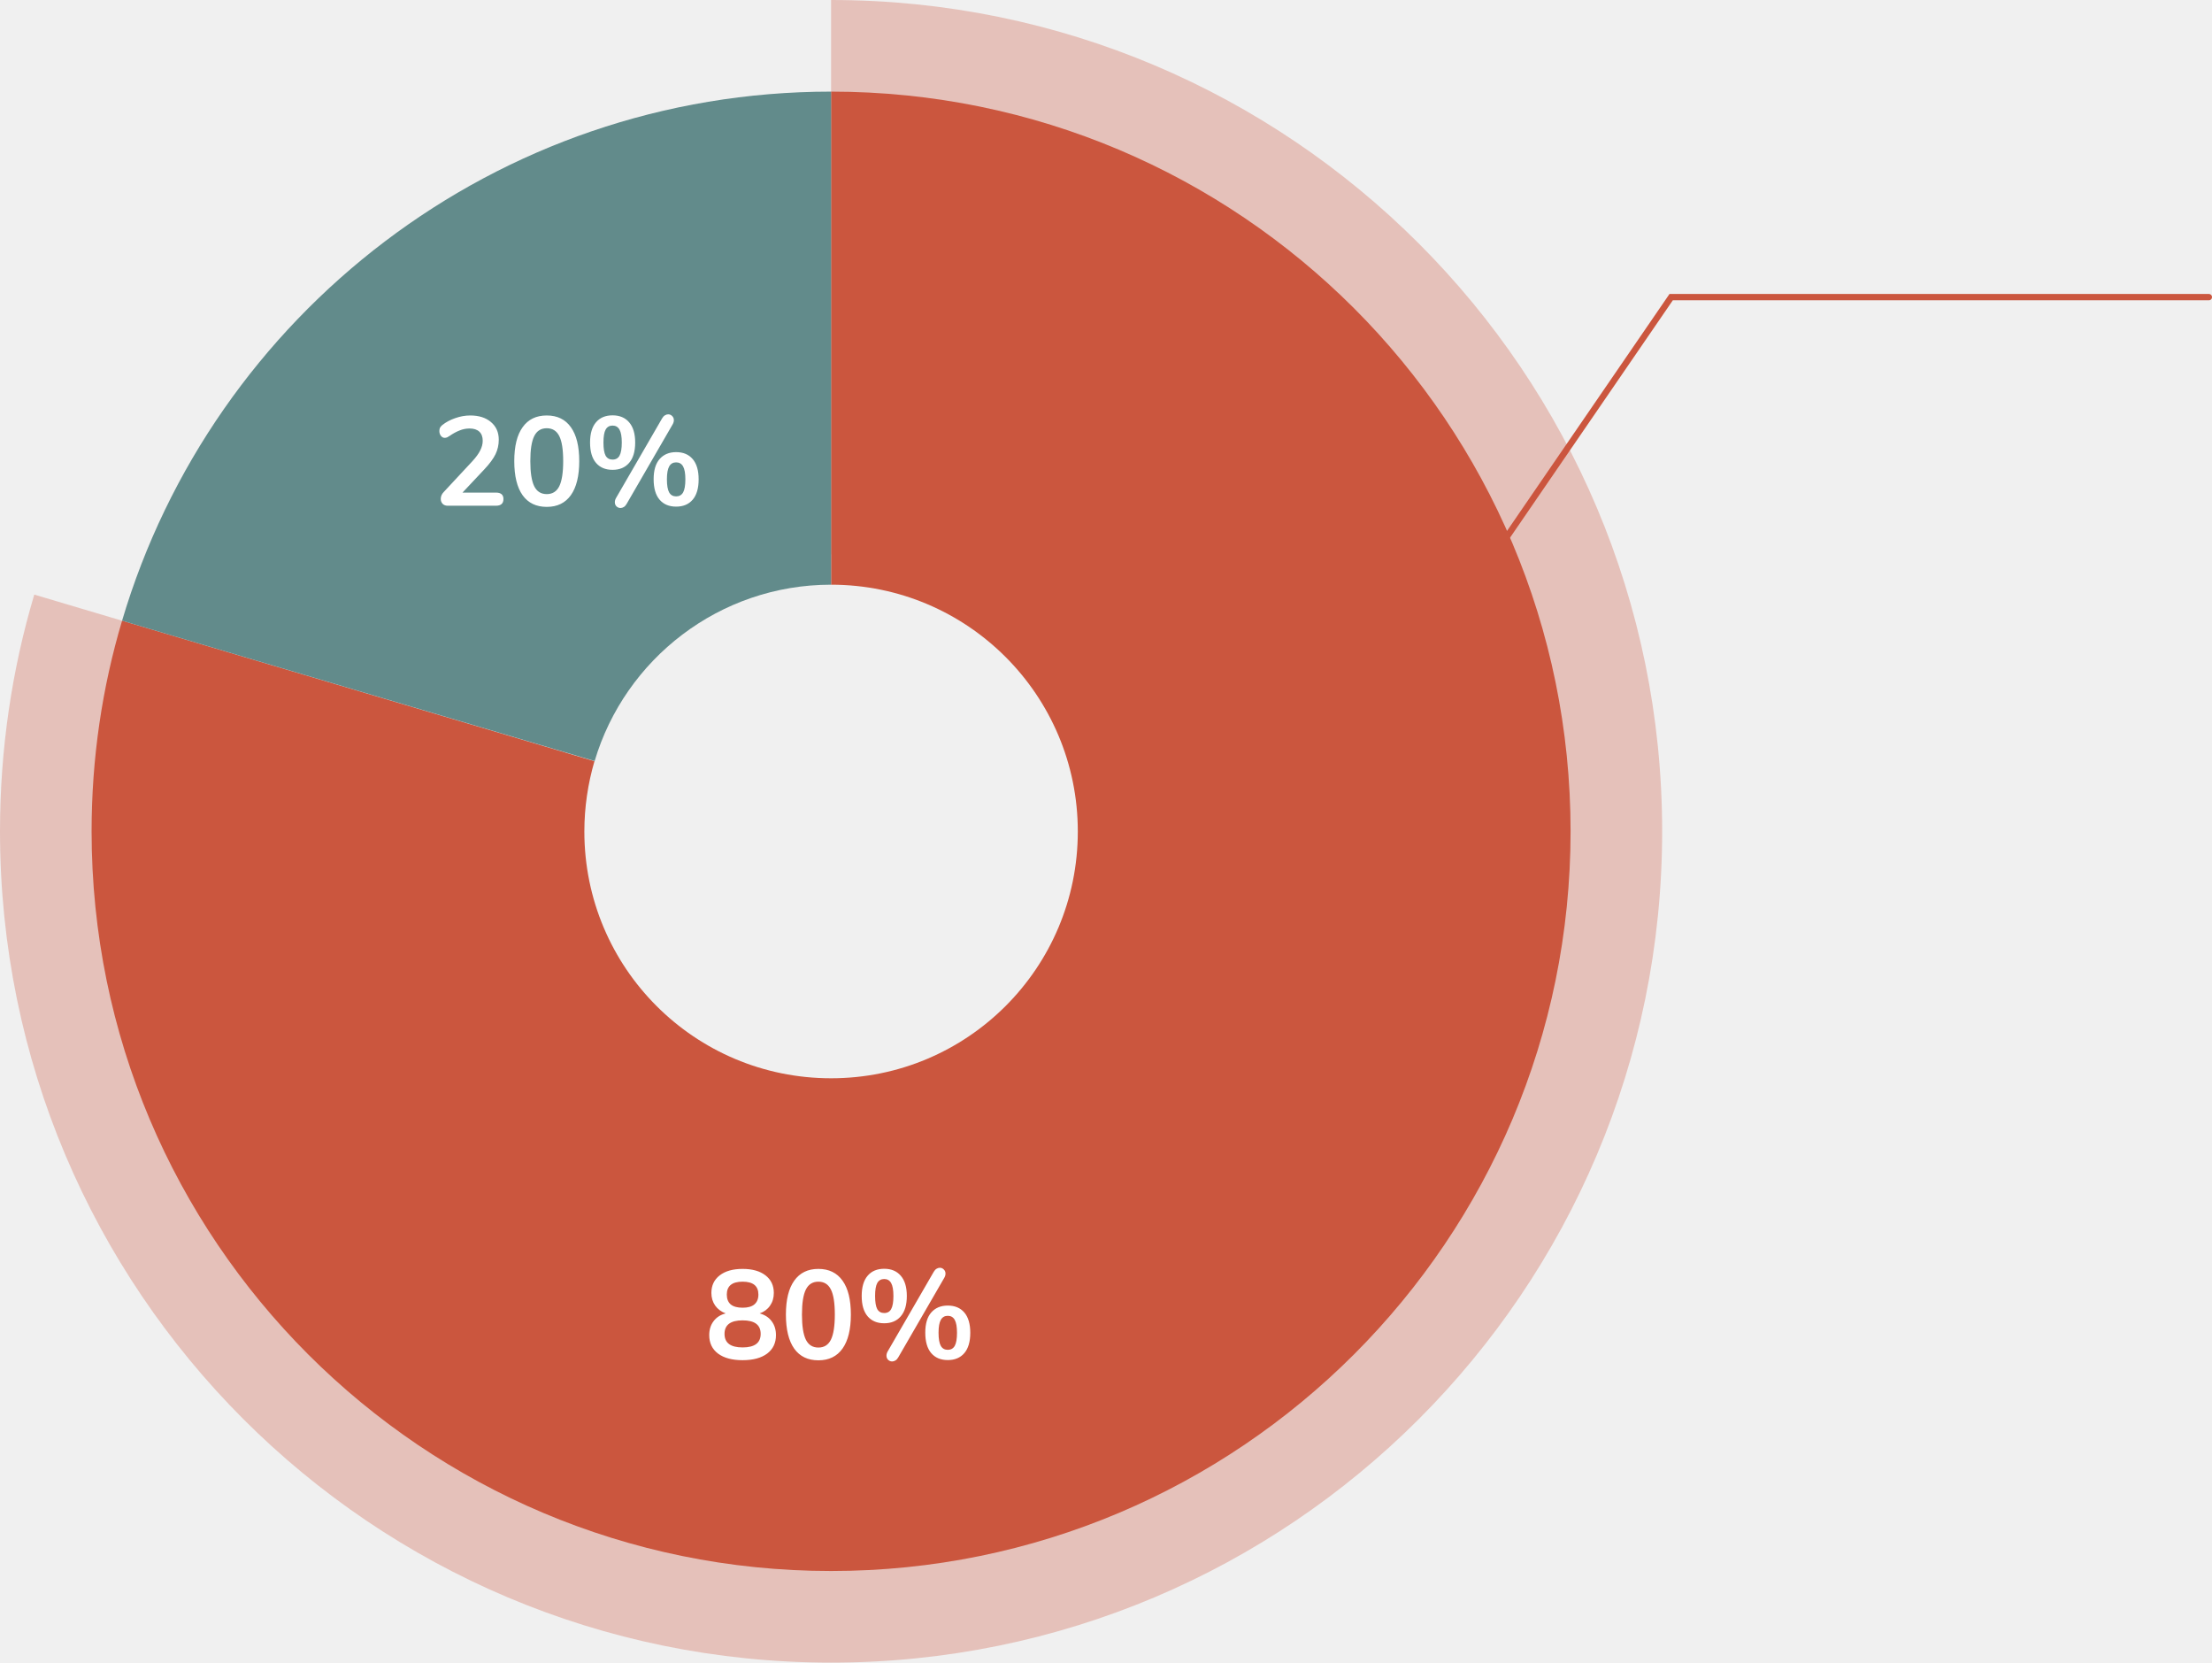
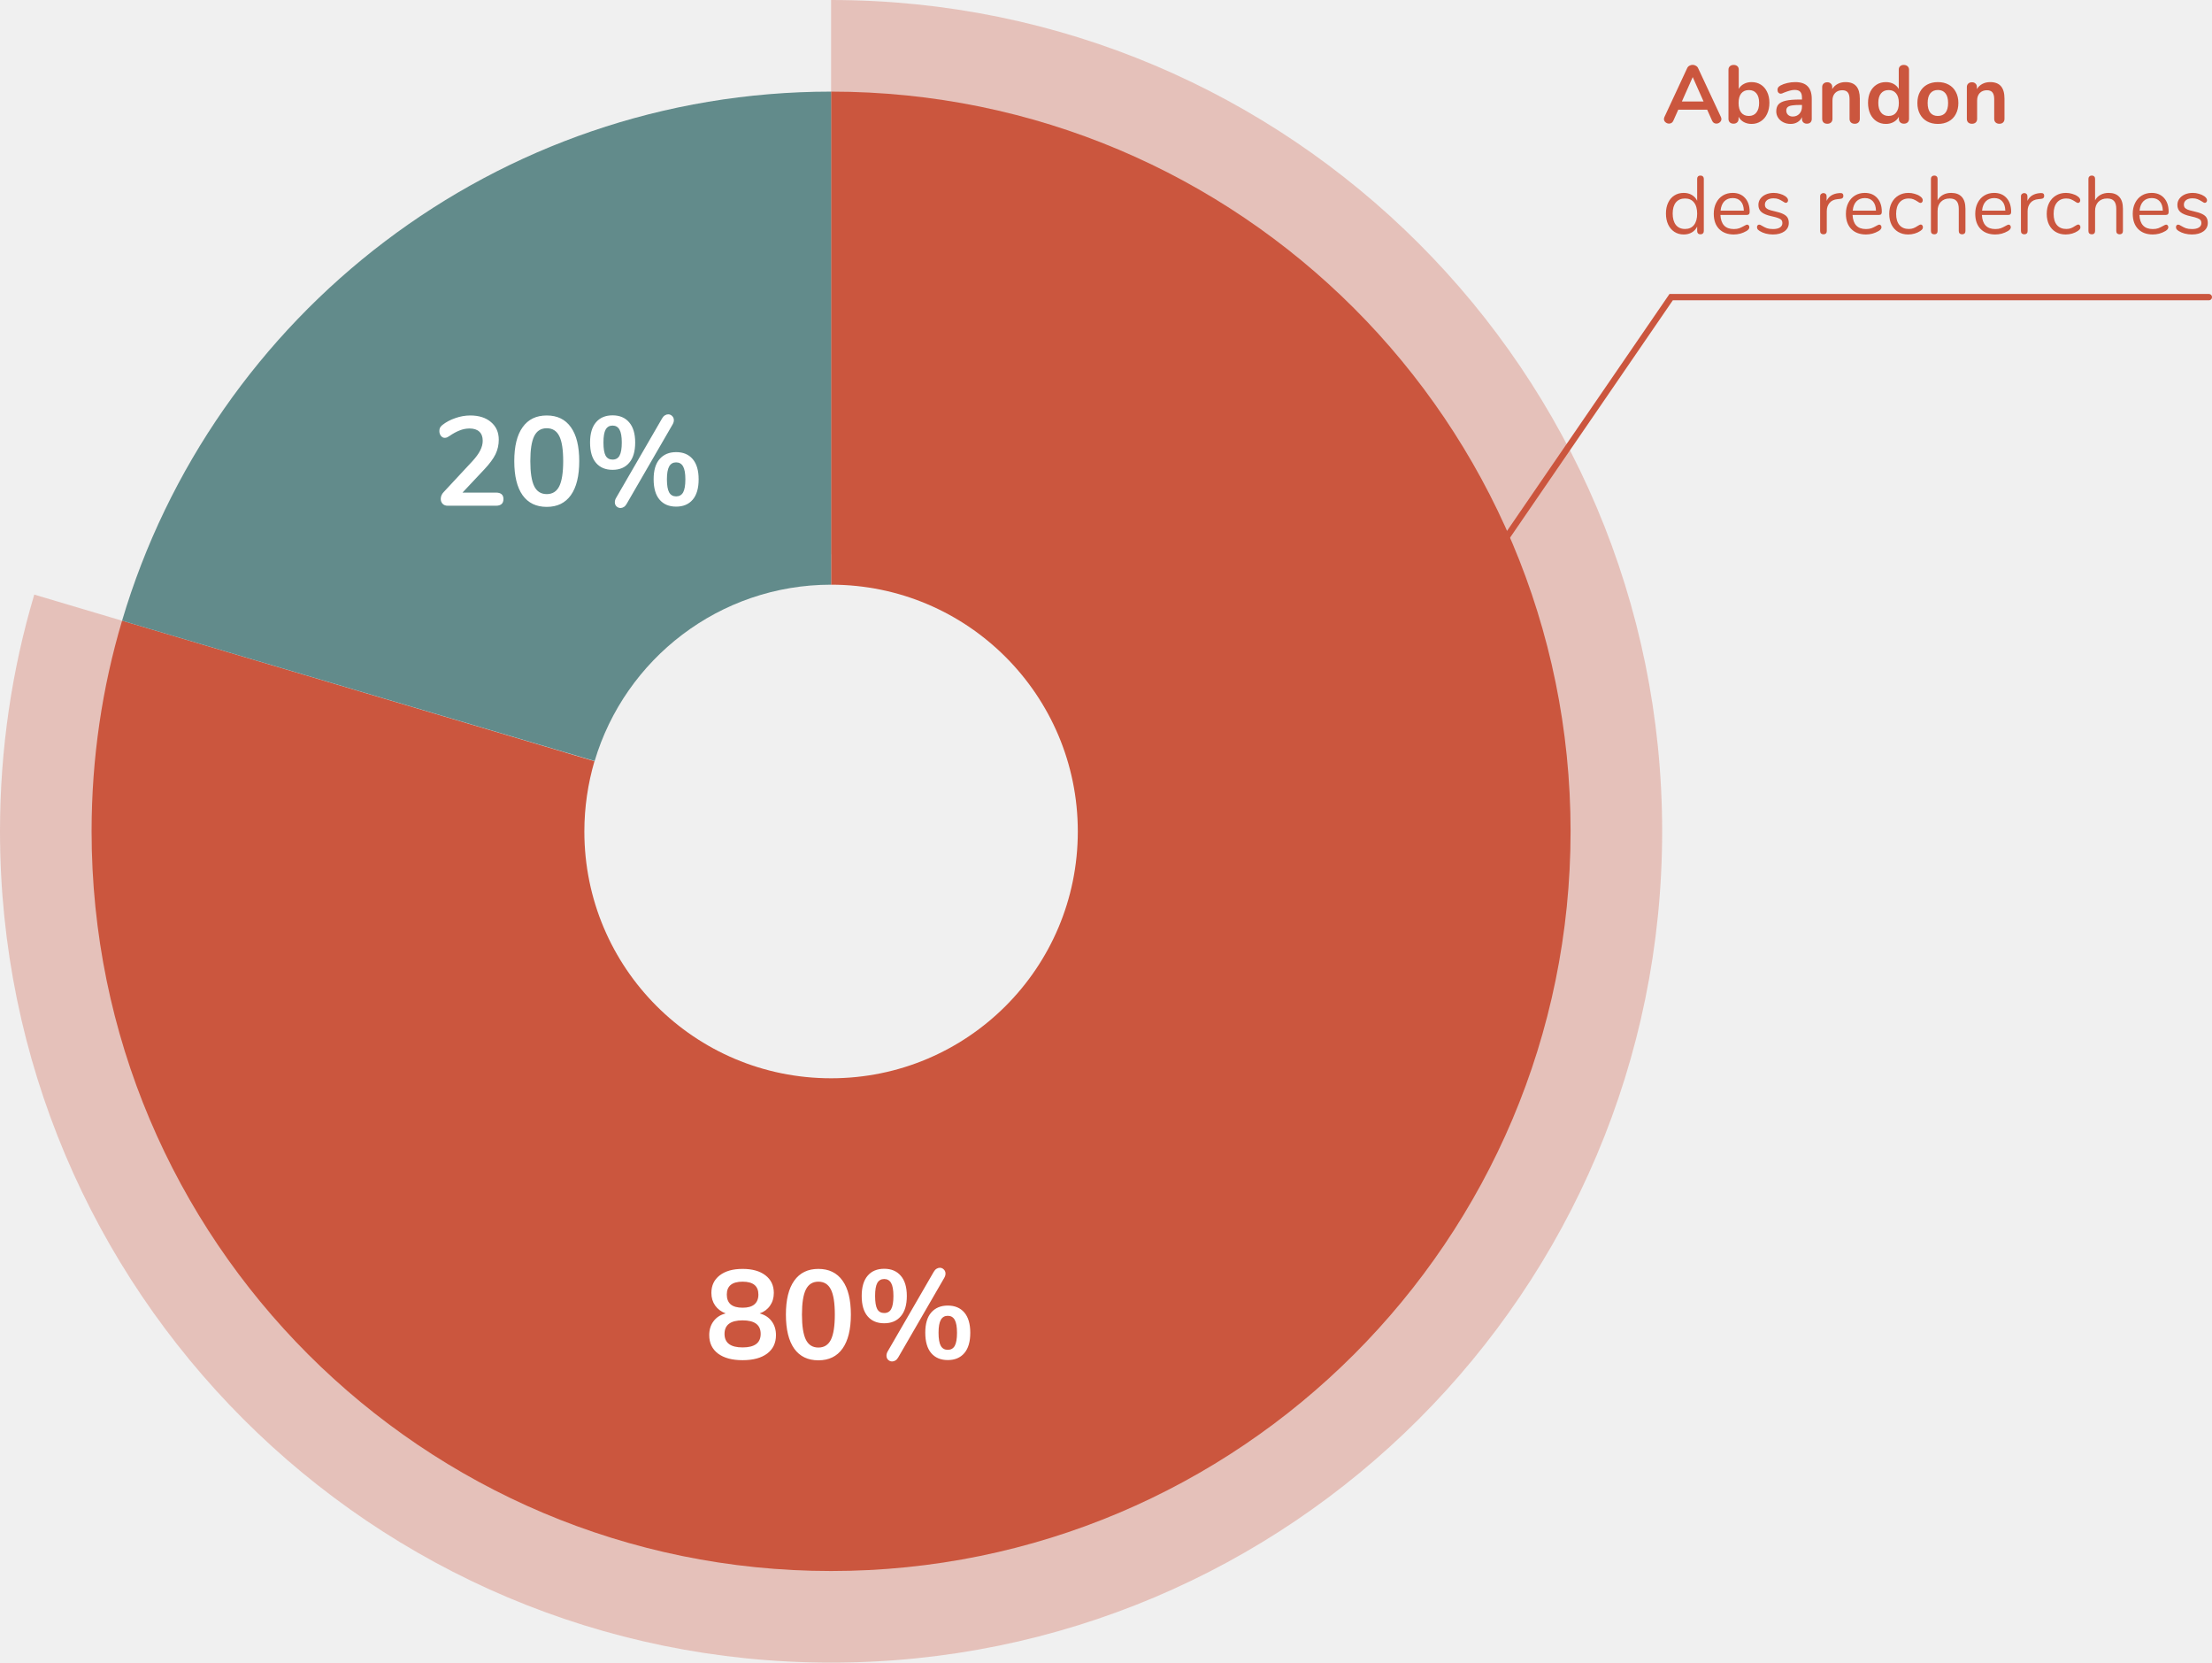
<svg xmlns="http://www.w3.org/2000/svg" width="700" height="526" viewBox="0 0 700 526" fill="none">
  <path d="M463 190L528.85 94H699" stroke="#CB563E" stroke-width="2" stroke-linecap="round" />
+   <path d="M544.59 36.998C544.694 37.223 544.746 37.449 544.746 37.674C544.746 38.073 544.581 38.411 544.252 38.688C543.94 38.965 543.576 39.104 543.16 39.104C542.883 39.104 542.623 39.035 542.38 38.896C542.137 38.74 541.947 38.506 541.808 38.194L540.248 34.71H531.096L529.536 38.194C529.397 38.506 529.207 38.74 528.964 38.896C528.721 39.035 528.453 39.104 528.158 39.104C527.759 39.104 527.395 38.965 527.066 38.688C526.737 38.411 526.572 38.073 526.572 37.674C526.572 37.449 526.624 37.223 526.728 36.998L533.904 21.58C534.06 21.233 534.294 20.973 534.606 20.8C534.935 20.609 535.282 20.514 535.646 20.514C536.01 20.514 536.348 20.609 536.66 20.8C536.989 20.973 537.232 21.233 537.388 21.58L544.59 36.998ZM532.24 32.11H539.104L535.672 24.388L532.24 32.11ZM554.293 25.974C555.402 25.974 556.382 26.243 557.231 26.78C558.08 27.317 558.739 28.08 559.207 29.068C559.692 30.056 559.935 31.209 559.935 32.526C559.935 33.843 559.692 35.013 559.207 36.036C558.739 37.041 558.072 37.821 557.205 38.376C556.356 38.931 555.385 39.208 554.293 39.208C553.374 39.208 552.551 39.009 551.823 38.61C551.112 38.211 550.566 37.657 550.185 36.946V37.596C550.185 38.064 550.038 38.437 549.743 38.714C549.448 38.991 549.058 39.13 548.573 39.13C548.088 39.13 547.698 38.991 547.403 38.714C547.126 38.437 546.987 38.064 546.987 37.596V22.048C546.987 21.597 547.134 21.233 547.429 20.956C547.741 20.679 548.14 20.54 548.625 20.54C549.11 20.54 549.5 20.67 549.795 20.93C550.09 21.19 550.237 21.545 550.237 21.996V28.132C550.618 27.439 551.164 26.91 551.875 26.546C552.586 26.165 553.392 25.974 554.293 25.974ZM553.435 36.686C554.458 36.686 555.255 36.322 555.827 35.594C556.399 34.866 556.685 33.843 556.685 32.526C556.685 31.226 556.399 30.229 555.827 29.536C555.272 28.843 554.475 28.496 553.435 28.496C552.395 28.496 551.589 28.851 551.017 29.562C550.462 30.255 550.185 31.261 550.185 32.578C550.185 33.895 550.462 34.909 551.017 35.62C551.589 36.331 552.395 36.686 553.435 36.686ZM568.114 25.974C569.882 25.974 571.191 26.416 572.04 27.3C572.907 28.167 573.34 29.493 573.34 31.278V37.622C573.34 38.09 573.201 38.463 572.924 38.74C572.647 39 572.265 39.13 571.78 39.13C571.329 39.13 570.957 38.991 570.662 38.714C570.385 38.437 570.246 38.073 570.246 37.622V37.05C569.951 37.726 569.483 38.255 568.842 38.636C568.218 39.017 567.49 39.208 566.658 39.208C565.809 39.208 565.037 39.035 564.344 38.688C563.651 38.341 563.105 37.865 562.706 37.258C562.307 36.651 562.108 35.975 562.108 35.23C562.108 34.294 562.342 33.557 562.81 33.02C563.295 32.483 564.075 32.093 565.15 31.85C566.225 31.607 567.707 31.486 569.596 31.486H570.246V30.888C570.246 30.039 570.064 29.423 569.7 29.042C569.336 28.643 568.747 28.444 567.932 28.444C567.429 28.444 566.918 28.522 566.398 28.678C565.878 28.817 565.263 29.025 564.552 29.302C564.101 29.527 563.772 29.64 563.564 29.64C563.252 29.64 562.992 29.527 562.784 29.302C562.593 29.077 562.498 28.782 562.498 28.418C562.498 28.123 562.567 27.872 562.706 27.664C562.862 27.439 563.113 27.231 563.46 27.04C564.067 26.711 564.786 26.451 565.618 26.26C566.467 26.069 567.299 25.974 568.114 25.974ZM567.308 36.868C568.175 36.868 568.877 36.582 569.414 36.01C569.969 35.421 570.246 34.667 570.246 33.748V33.202H569.778C568.617 33.202 567.715 33.254 567.074 33.358C566.433 33.462 565.973 33.644 565.696 33.904C565.419 34.164 565.28 34.519 565.28 34.97C565.28 35.525 565.471 35.984 565.852 36.348C566.251 36.695 566.736 36.868 567.308 36.868ZM584.027 25.974C585.552 25.974 586.688 26.407 587.433 27.274C588.178 28.141 588.551 29.449 588.551 31.2V37.596C588.551 38.081 588.404 38.463 588.109 38.74C587.832 39.017 587.442 39.156 586.939 39.156C586.436 39.156 586.038 39.017 585.743 38.74C585.448 38.463 585.301 38.081 585.301 37.596V31.382C585.301 30.394 585.11 29.675 584.729 29.224C584.365 28.773 583.784 28.548 582.987 28.548C582.051 28.548 581.297 28.843 580.725 29.432C580.17 30.021 579.893 30.81 579.893 31.798V37.596C579.893 38.081 579.746 38.463 579.451 38.74C579.156 39.017 578.758 39.156 578.255 39.156C577.752 39.156 577.354 39.017 577.059 38.74C576.782 38.463 576.643 38.081 576.643 37.596V27.534C576.643 27.083 576.79 26.719 577.085 26.442C577.38 26.165 577.778 26.026 578.281 26.026C578.732 26.026 579.096 26.165 579.373 26.442C579.668 26.702 579.815 27.049 579.815 27.482V28.184C580.248 27.473 580.829 26.927 581.557 26.546C582.285 26.165 583.108 25.974 584.027 25.974ZM602.46 20.54C602.945 20.54 603.344 20.679 603.656 20.956C603.968 21.233 604.124 21.597 604.124 22.048V37.596C604.124 38.064 603.977 38.437 603.682 38.714C603.387 38.991 602.997 39.13 602.512 39.13C602.027 39.13 601.637 38.991 601.342 38.714C601.047 38.437 600.9 38.064 600.9 37.596V36.946C600.519 37.657 599.964 38.211 599.236 38.61C598.525 39.009 597.711 39.208 596.792 39.208C595.7 39.208 594.721 38.931 593.854 38.376C593.005 37.821 592.337 37.041 591.852 36.036C591.384 35.013 591.15 33.843 591.15 32.526C591.15 31.209 591.384 30.056 591.852 29.068C592.337 28.08 593.005 27.317 593.854 26.78C594.703 26.243 595.683 25.974 596.792 25.974C597.711 25.974 598.525 26.165 599.236 26.546C599.947 26.927 600.493 27.465 600.874 28.158V21.996C600.874 21.563 601.013 21.216 601.29 20.956C601.585 20.679 601.975 20.54 602.46 20.54ZM597.65 36.686C598.69 36.686 599.487 36.331 600.042 35.62C600.614 34.909 600.9 33.895 600.9 32.578C600.9 31.261 600.614 30.255 600.042 29.562C599.487 28.851 598.699 28.496 597.676 28.496C596.636 28.496 595.83 28.843 595.258 29.536C594.686 30.229 594.4 31.226 594.4 32.526C594.4 33.843 594.686 34.866 595.258 35.594C595.83 36.322 596.627 36.686 597.65 36.686ZM613.265 39.208C611.965 39.208 610.821 38.939 609.833 38.402C608.863 37.865 608.109 37.093 607.571 36.088C607.034 35.083 606.765 33.913 606.765 32.578C606.765 31.243 607.034 30.082 607.571 29.094C608.109 28.089 608.863 27.317 609.833 26.78C610.821 26.243 611.965 25.974 613.265 25.974C614.565 25.974 615.701 26.243 616.671 26.78C617.659 27.317 618.413 28.089 618.933 29.094C619.471 30.082 619.739 31.243 619.739 32.578C619.739 33.913 619.471 35.083 618.933 36.088C618.413 37.093 617.659 37.865 616.671 38.402C615.701 38.939 614.565 39.208 613.265 39.208ZM613.239 36.686C614.297 36.686 615.103 36.339 615.657 35.646C616.212 34.953 616.489 33.93 616.489 32.578C616.489 31.243 616.212 30.229 615.657 29.536C615.103 28.825 614.305 28.47 613.265 28.47C612.225 28.47 611.419 28.825 610.847 29.536C610.293 30.229 610.015 31.243 610.015 32.578C610.015 33.93 610.293 34.953 610.847 35.646C611.402 36.339 612.199 36.686 613.239 36.686ZM629.806 25.974C631.332 25.974 632.467 26.407 633.212 27.274C633.958 28.141 634.33 29.449 634.33 31.2V37.596C634.33 38.081 634.183 38.463 633.888 38.74C633.611 39.017 633.221 39.156 632.718 39.156C632.216 39.156 631.817 39.017 631.522 38.74C631.228 38.463 631.08 38.081 631.08 37.596V31.382C631.08 30.394 630.89 29.675 630.508 29.224C630.144 28.773 629.564 28.548 628.766 28.548C627.83 28.548 627.076 28.843 626.504 29.432C625.95 30.021 625.672 30.81 625.672 31.798V37.596C625.672 38.081 625.525 38.463 625.23 38.74C624.936 39.017 624.537 39.156 624.034 39.156C623.532 39.156 623.133 39.017 622.838 38.74C622.561 38.463 622.422 38.081 622.422 37.596V27.534C622.422 27.083 622.57 26.719 622.864 26.442C623.159 26.165 623.558 26.026 624.06 26.026C624.511 26.026 624.875 26.165 625.152 26.442C625.447 26.702 625.594 27.049 625.594 27.482V28.184C626.028 27.473 626.608 26.927 627.336 26.546C628.064 26.165 628.888 25.974 629.806 25.974ZM538.116 55.54C538.445 55.54 538.705 55.635 538.896 55.826C539.087 56.017 539.182 56.259 539.182 56.554V73.09C539.182 73.402 539.087 73.653 538.896 73.844C538.705 74.035 538.445 74.13 538.116 74.13C537.787 74.13 537.527 74.035 537.336 73.844C537.163 73.653 537.076 73.402 537.076 73.09V71.686C536.695 72.483 536.131 73.099 535.386 73.532C534.658 73.965 533.8 74.182 532.812 74.182C531.703 74.182 530.723 73.905 529.874 73.35C529.025 72.795 528.366 72.024 527.898 71.036C527.43 70.031 527.196 68.869 527.196 67.552C527.196 66.252 527.43 65.108 527.898 64.12C528.366 63.132 529.025 62.369 529.874 61.832C530.723 61.295 531.703 61.026 532.812 61.026C533.8 61.026 534.658 61.243 535.386 61.676C536.131 62.109 536.695 62.725 537.076 63.522V56.554C537.076 56.242 537.163 55.999 537.336 55.826C537.527 55.635 537.787 55.54 538.116 55.54ZM533.228 72.44C534.459 72.44 535.403 72.024 536.062 71.192C536.738 70.343 537.076 69.147 537.076 67.604C537.076 66.061 536.738 64.874 536.062 64.042C535.403 63.21 534.459 62.794 533.228 62.794C531.997 62.794 531.035 63.21 530.342 64.042C529.666 64.874 529.328 66.044 529.328 67.552C529.328 69.095 529.666 70.299 530.342 71.166C531.035 72.015 531.997 72.44 533.228 72.44ZM552.885 71.062C553.075 71.062 553.24 71.14 553.379 71.296C553.517 71.452 553.587 71.651 553.587 71.894C553.587 72.327 553.283 72.726 552.677 73.09C552.053 73.454 551.394 73.731 550.701 73.922C550.007 74.095 549.331 74.182 548.673 74.182C546.714 74.182 545.163 73.601 544.019 72.44C542.892 71.279 542.329 69.675 542.329 67.63C542.329 66.33 542.58 65.186 543.083 64.198C543.585 63.193 544.287 62.413 545.189 61.858C546.107 61.303 547.147 61.026 548.309 61.026C549.955 61.026 551.264 61.563 552.235 62.638C553.205 63.713 553.691 65.169 553.691 67.006C553.691 67.353 553.621 67.604 553.483 67.76C553.344 67.916 553.119 67.994 552.807 67.994H544.435C544.591 70.975 546.003 72.466 548.673 72.466C549.349 72.466 549.929 72.379 550.415 72.206C550.9 72.015 551.42 71.764 551.975 71.452C552.425 71.192 552.729 71.062 552.885 71.062ZM548.335 62.664C547.225 62.664 546.333 63.011 545.657 63.704C544.998 64.397 544.608 65.377 544.487 66.642H551.845C551.81 65.359 551.489 64.38 550.883 63.704C550.276 63.011 549.427 62.664 548.335 62.664ZM561.058 74.182C560.26 74.182 559.498 74.087 558.77 73.896C558.059 73.705 557.426 73.437 556.872 73.09C556.56 72.882 556.334 72.691 556.196 72.518C556.074 72.327 556.014 72.102 556.014 71.842C556.014 71.617 556.074 71.435 556.196 71.296C556.334 71.14 556.508 71.062 556.716 71.062C556.924 71.062 557.227 71.192 557.626 71.452C558.146 71.764 558.657 72.015 559.16 72.206C559.68 72.379 560.321 72.466 561.084 72.466C562.02 72.466 562.748 72.301 563.268 71.972C563.788 71.643 564.048 71.166 564.048 70.542C564.048 70.161 563.952 69.857 563.762 69.632C563.571 69.389 563.242 69.181 562.774 69.008C562.306 68.817 561.621 68.627 560.72 68.436C559.194 68.107 558.102 67.665 557.444 67.11C556.785 66.555 556.456 65.801 556.456 64.848C556.456 64.103 556.664 63.444 557.08 62.872C557.496 62.3 558.068 61.849 558.796 61.52C559.541 61.191 560.382 61.026 561.318 61.026C561.994 61.026 562.644 61.121 563.268 61.312C563.909 61.485 564.472 61.737 564.958 62.066C565.547 62.482 565.842 62.915 565.842 63.366C565.842 63.591 565.772 63.782 565.634 63.938C565.495 64.094 565.33 64.172 565.14 64.172C564.932 64.172 564.62 64.025 564.204 63.73C563.718 63.418 563.259 63.175 562.826 63.002C562.392 62.829 561.855 62.742 561.214 62.742C560.399 62.742 559.74 62.924 559.238 63.288C558.752 63.652 558.51 64.137 558.51 64.744C558.51 65.125 558.596 65.437 558.77 65.68C558.96 65.905 559.264 66.113 559.68 66.304C560.113 66.477 560.728 66.651 561.526 66.824C562.704 67.084 563.614 67.37 564.256 67.682C564.914 67.994 565.382 68.375 565.66 68.826C565.937 69.277 566.076 69.849 566.076 70.542C566.076 71.634 565.616 72.518 564.698 73.194C563.779 73.853 562.566 74.182 561.058 74.182ZM582.255 61.078C582.983 61.026 583.347 61.321 583.347 61.962C583.347 62.239 583.269 62.465 583.113 62.638C582.957 62.794 582.688 62.889 582.307 62.924L581.527 63.002C580.366 63.106 579.499 63.522 578.927 64.25C578.372 64.961 578.095 65.801 578.095 66.772V73.09C578.095 73.437 578 73.697 577.809 73.87C577.618 74.043 577.367 74.13 577.055 74.13C576.743 74.13 576.483 74.043 576.275 73.87C576.084 73.679 575.989 73.419 575.989 73.09V62.118C575.989 61.789 576.093 61.537 576.301 61.364C576.509 61.173 576.76 61.078 577.055 61.078C577.332 61.078 577.566 61.173 577.757 61.364C577.948 61.537 578.043 61.78 578.043 62.092V63.548C578.407 62.785 578.918 62.205 579.577 61.806C580.253 61.407 581.024 61.173 581.891 61.104L582.255 61.078ZM594.703 71.062C594.894 71.062 595.059 71.14 595.197 71.296C595.336 71.452 595.405 71.651 595.405 71.894C595.405 72.327 595.102 72.726 594.495 73.09C593.871 73.454 593.213 73.731 592.519 73.922C591.826 74.095 591.15 74.182 590.491 74.182C588.533 74.182 586.981 73.601 585.837 72.44C584.711 71.279 584.147 69.675 584.147 67.63C584.147 66.33 584.399 65.186 584.901 64.198C585.404 63.193 586.106 62.413 587.007 61.858C587.926 61.303 588.966 61.026 590.127 61.026C591.774 61.026 593.083 61.563 594.053 62.638C595.024 63.713 595.509 65.169 595.509 67.006C595.509 67.353 595.44 67.604 595.301 67.76C595.163 67.916 594.937 67.994 594.625 67.994H586.253C586.409 70.975 587.822 72.466 590.491 72.466C591.167 72.466 591.748 72.379 592.233 72.206C592.719 72.015 593.239 71.764 593.793 71.452C594.244 71.192 594.547 71.062 594.703 71.062ZM590.153 62.664C589.044 62.664 588.151 63.011 587.475 63.704C586.817 64.397 586.427 65.377 586.305 66.642H593.663C593.629 65.359 593.308 64.38 592.701 63.704C592.095 63.011 591.245 62.664 590.153 62.664ZM603.838 74.182C602.659 74.182 601.611 73.913 600.692 73.376C599.791 72.839 599.089 72.076 598.586 71.088C598.101 70.1 597.858 68.956 597.858 67.656C597.858 66.356 598.109 65.203 598.612 64.198C599.132 63.193 599.851 62.413 600.77 61.858C601.689 61.303 602.746 61.026 603.942 61.026C604.601 61.026 605.251 61.121 605.892 61.312C606.551 61.485 607.123 61.745 607.608 62.092C607.92 62.3 608.137 62.508 608.258 62.716C608.397 62.907 608.466 63.123 608.466 63.366C608.466 63.609 608.397 63.808 608.258 63.964C608.137 64.12 607.972 64.198 607.764 64.198C607.643 64.198 607.513 64.163 607.374 64.094C607.235 64.025 607.114 63.955 607.01 63.886C606.923 63.817 606.863 63.773 606.828 63.756C606.377 63.461 605.944 63.227 605.528 63.054C605.129 62.881 604.635 62.794 604.046 62.794C602.781 62.794 601.793 63.227 601.082 64.094C600.389 64.943 600.042 66.131 600.042 67.656C600.042 69.181 600.389 70.36 601.082 71.192C601.793 72.024 602.781 72.44 604.046 72.44C604.635 72.44 605.138 72.353 605.554 72.18C605.987 72.007 606.421 71.773 606.854 71.478C607.045 71.357 607.227 71.253 607.4 71.166C607.573 71.079 607.721 71.036 607.842 71.036C608.033 71.036 608.189 71.114 608.31 71.27C608.449 71.426 608.518 71.625 608.518 71.868C608.518 72.093 608.457 72.301 608.336 72.492C608.215 72.665 607.989 72.865 607.66 73.09C607.175 73.419 606.585 73.688 605.892 73.896C605.216 74.087 604.531 74.182 603.838 74.182ZM617.45 61.026C618.94 61.026 620.067 61.451 620.83 62.3C621.592 63.132 621.974 64.38 621.974 66.044V73.09C621.974 73.419 621.878 73.679 621.688 73.87C621.497 74.043 621.246 74.13 620.934 74.13C620.604 74.13 620.344 74.043 620.154 73.87C619.963 73.679 619.868 73.419 619.868 73.09V66.096C619.868 64.969 619.634 64.137 619.166 63.6C618.715 63.063 617.987 62.794 616.982 62.794C615.82 62.794 614.893 63.149 614.2 63.86C613.506 64.571 613.16 65.533 613.16 66.746V73.09C613.16 73.419 613.064 73.679 612.874 73.87C612.7 74.043 612.449 74.13 612.12 74.13C611.79 74.13 611.53 74.043 611.34 73.87C611.149 73.679 611.054 73.419 611.054 73.09V56.554C611.054 56.259 611.149 56.017 611.34 55.826C611.548 55.635 611.808 55.54 612.12 55.54C612.449 55.54 612.7 55.635 612.874 55.826C613.064 55.999 613.16 56.242 613.16 56.554V63.366C613.576 62.603 614.156 62.023 614.902 61.624C615.647 61.225 616.496 61.026 617.45 61.026ZM635.633 71.062C635.824 71.062 635.988 71.14 636.127 71.296C636.266 71.452 636.335 71.651 636.335 71.894C636.335 72.327 636.032 72.726 635.425 73.09C634.801 73.454 634.142 73.731 633.449 73.922C632.756 74.095 632.08 74.182 631.421 74.182C629.462 74.182 627.911 73.601 626.767 72.44C625.64 71.279 625.077 69.675 625.077 67.63C625.077 66.33 625.328 65.186 625.831 64.198C626.334 63.193 627.036 62.413 627.937 61.858C628.856 61.303 629.896 61.026 631.057 61.026C632.704 61.026 634.012 61.563 634.983 62.638C635.954 63.713 636.439 65.169 636.439 67.006C636.439 67.353 636.37 67.604 636.231 67.76C636.092 67.916 635.867 67.994 635.555 67.994H627.183C627.339 70.975 628.752 72.466 631.421 72.466C632.097 72.466 632.678 72.379 633.163 72.206C633.648 72.015 634.168 71.764 634.723 71.452C635.174 71.192 635.477 71.062 635.633 71.062ZM631.083 62.664C629.974 62.664 629.081 63.011 628.405 63.704C627.746 64.397 627.356 65.377 627.235 66.642H634.593C634.558 65.359 634.238 64.38 633.631 63.704C633.024 63.011 632.175 62.664 631.083 62.664ZM645.808 61.078C646.536 61.026 646.9 61.321 646.9 61.962C646.9 62.239 646.822 62.465 646.666 62.638C646.51 62.794 646.241 62.889 645.86 62.924L645.08 63.002C643.918 63.106 643.052 63.522 642.48 64.25C641.925 64.961 641.648 65.801 641.648 66.772V73.09C641.648 73.437 641.552 73.697 641.362 73.87C641.171 74.043 640.92 74.13 640.608 74.13C640.296 74.13 640.036 74.043 639.828 73.87C639.637 73.679 639.542 73.419 639.542 73.09V62.118C639.542 61.789 639.646 61.537 639.854 61.364C640.062 61.173 640.313 61.078 640.608 61.078C640.885 61.078 641.119 61.173 641.31 61.364C641.5 61.537 641.596 61.78 641.596 62.092V63.548C641.96 62.785 642.471 62.205 643.13 61.806C643.806 61.407 644.577 61.173 645.444 61.104L645.808 61.078ZM653.68 74.182C652.501 74.182 651.453 73.913 650.534 73.376C649.633 72.839 648.931 72.076 648.428 71.088C647.943 70.1 647.7 68.956 647.7 67.656C647.7 66.356 647.951 65.203 648.454 64.198C648.974 63.193 649.693 62.413 650.612 61.858C651.531 61.303 652.588 61.026 653.784 61.026C654.443 61.026 655.093 61.121 655.734 61.312C656.393 61.485 656.965 61.745 657.45 62.092C657.762 62.3 657.979 62.508 658.1 62.716C658.239 62.907 658.308 63.123 658.308 63.366C658.308 63.609 658.239 63.808 658.1 63.964C657.979 64.12 657.814 64.198 657.606 64.198C657.485 64.198 657.355 64.163 657.216 64.094C657.077 64.025 656.956 63.955 656.852 63.886C656.765 63.817 656.705 63.773 656.67 63.756C656.219 63.461 655.786 63.227 655.37 63.054C654.971 62.881 654.477 62.794 653.888 62.794C652.623 62.794 651.635 63.227 650.924 64.094C650.231 64.943 649.884 66.131 649.884 67.656C649.884 69.181 650.231 70.36 650.924 71.192C651.635 72.024 652.623 72.44 653.888 72.44C654.477 72.44 654.98 72.353 655.396 72.18C655.829 72.007 656.263 71.773 656.696 71.478C656.887 71.357 657.069 71.253 657.242 71.166C657.415 71.079 657.563 71.036 657.684 71.036C657.875 71.036 658.031 71.114 658.152 71.27C658.291 71.426 658.36 71.625 658.36 71.868C658.36 72.093 658.299 72.301 658.178 72.492C658.057 72.665 657.831 72.865 657.502 73.09C657.017 73.419 656.427 73.688 655.734 73.896C655.058 74.087 654.373 74.182 653.68 74.182ZM667.291 61.026C668.782 61.026 669.909 61.451 670.671 62.3C671.434 63.132 671.815 64.38 671.815 66.044V73.09C671.815 73.419 671.72 73.679 671.529 73.87C671.339 74.043 671.087 74.13 670.775 74.13C670.446 74.13 670.186 74.043 669.995 73.87C669.805 73.679 669.709 73.419 669.709 73.09V66.096C669.709 64.969 669.475 64.137 669.007 63.6C668.557 63.063 667.829 62.794 666.823 62.794C665.662 62.794 664.735 63.149 664.041 63.86C663.348 64.571 663.001 65.533 663.001 66.746V73.09C663.001 73.419 662.906 73.679 662.715 73.87C662.542 74.043 662.291 74.13 661.961 74.13C661.632 74.13 661.372 74.043 661.181 73.87C660.991 73.679 660.895 73.419 660.895 73.09V56.554C660.895 56.259 660.991 56.017 661.181 55.826C661.389 55.635 661.649 55.54 661.961 55.54C662.291 55.54 662.542 55.635 662.715 55.826C662.906 55.999 663.001 56.242 663.001 56.554V63.366C663.417 62.603 663.998 62.023 664.743 61.624C665.489 61.225 666.338 61.026 667.291 61.026ZM685.475 71.062C685.665 71.062 685.83 71.14 685.969 71.296C686.107 71.452 686.177 71.651 686.177 71.894C686.177 72.327 685.873 72.726 685.267 73.09C684.643 73.454 683.984 73.731 683.291 73.922C682.597 74.095 681.921 74.182 681.263 74.182C679.304 74.182 677.753 73.601 676.609 72.44C675.482 71.279 674.919 69.675 674.919 67.63C674.919 66.33 675.17 65.186 675.673 64.198C676.175 63.193 676.877 62.413 677.779 61.858C678.697 61.303 679.737 61.026 680.899 61.026C682.545 61.026 683.854 61.563 684.825 62.638C685.795 63.713 686.281 65.169 686.281 67.006C686.281 67.353 686.211 67.604 686.073 67.76C685.934 67.916 685.709 67.994 685.397 67.994H677.025C677.181 70.975 678.593 72.466 681.263 72.466C681.939 72.466 682.519 72.379 683.005 72.206C683.49 72.015 684.01 71.764 684.565 71.452C685.015 71.192 685.319 71.062 685.475 71.062ZM680.925 62.664C679.815 62.664 678.923 63.011 678.247 63.704C677.588 64.397 677.198 65.377 677.077 66.642H684.435C684.4 65.359 684.079 64.38 683.473 63.704C682.866 63.011 682.017 62.664 680.925 62.664ZM693.648 74.182C692.85 74.182 692.088 74.087 691.36 73.896C690.649 73.705 690.016 73.437 689.462 73.09C689.15 72.882 688.924 72.691 688.786 72.518C688.664 72.327 688.604 72.102 688.604 71.842C688.604 71.617 688.664 71.435 688.786 71.296C688.924 71.14 689.098 71.062 689.306 71.062C689.514 71.062 689.817 71.192 690.216 71.452C690.736 71.764 691.247 72.015 691.75 72.206C692.27 72.379 692.911 72.466 693.674 72.466C694.61 72.466 695.338 72.301 695.858 71.972C696.378 71.643 696.638 71.166 696.638 70.542C696.638 70.161 696.542 69.857 696.352 69.632C696.161 69.389 695.832 69.181 695.364 69.008C694.896 68.817 694.211 68.627 693.31 68.436C691.784 68.107 690.692 67.665 690.034 67.11C689.375 66.555 689.046 65.801 689.046 64.848C689.046 64.103 689.254 63.444 689.67 62.872C690.086 62.3 690.658 61.849 691.386 61.52C692.131 61.191 692.972 61.026 693.908 61.026C694.584 61.026 695.234 61.121 695.858 61.312C696.499 61.485 697.062 61.737 697.548 62.066C698.137 62.482 698.432 62.915 698.432 63.366C698.432 63.591 698.362 63.782 698.224 63.938C698.085 64.094 697.92 64.172 697.73 64.172C697.522 64.172 697.21 64.025 696.794 63.73C696.308 63.418 695.849 63.175 695.416 63.002C694.982 62.829 694.445 62.742 693.804 62.742C692.989 62.742 692.33 62.924 691.828 63.288C691.342 63.652 691.1 64.137 691.1 64.744C691.1 65.125 691.186 65.437 691.36 65.68C691.55 65.905 691.854 66.113 692.27 66.304C692.703 66.477 693.318 66.651 694.116 66.824C695.294 67.084 696.204 67.37 696.846 67.682C697.504 67.994 697.972 68.375 698.25 68.826C698.527 69.277 698.666 69.849 698.666 70.542C698.666 71.634 698.206 72.518 697.288 73.194C696.369 73.853 695.156 74.182 693.648 74.182Z" fill="#CB563E" />
  <path d="M263 0V175.313C311.444 175.313 350.748 214.556 350.748 263.061C350.748 311.566 311.505 350.809 263 350.809C214.495 350.809 175.252 311.566 175.252 263.061C175.252 254.408 176.532 245.999 178.847 238.077L10.847 188.11C3.778 211.814 0 236.98 0 263C0 408.272 117.728 526 263 526C408.272 526 526 408.272 526 263C526 117.728 408.272 0 263 0Z" fill="#CB563E" fill-opacity="0.3" />
  <path d="M263 28.984V184.977C306.106 184.977 341.078 219.895 341.078 263.055C341.078 306.215 306.16 341.133 263 341.133C219.841 341.133 184.922 306.215 184.922 263.055C184.922 255.356 186.061 247.873 188.122 240.824L38.635 196.364C32.346 217.455 28.984 239.848 28.984 263.001C28.984 392.263 133.738 497.017 263 497.017C392.262 497.017 497.017 392.263 497.017 263.001C497.017 133.739 392.262 28.984 263 28.984Z" fill="#CB563E" />
  <path d="M263 184.977V28.984C156.944 28.984 67.317 99.58 38.635 196.364L188.175 240.77C197.772 208.509 227.648 184.977 263 184.977Z" fill="#628B8B" />
  <path d="M240.4 415.52C242.053 415.973 243.32 416.8 244.2 418C245.107 419.2 245.56 420.667 245.56 422.4C245.56 424.88 244.627 426.827 242.76 428.24C240.893 429.627 238.307 430.32 235 430.32C231.693 430.32 229.107 429.627 227.24 428.24C225.373 426.827 224.44 424.88 224.44 422.4C224.44 420.667 224.893 419.2 225.8 418C226.707 416.773 227.987 415.947 229.64 415.52C228.227 414.987 227.12 414.16 226.32 413.04C225.52 411.893 225.12 410.56 225.12 409.04C225.12 406.693 226 404.84 227.76 403.48C229.52 402.12 231.933 401.44 235 401.44C238.067 401.44 240.48 402.12 242.24 403.48C244 404.84 244.88 406.693 244.88 409.04C244.88 410.587 244.48 411.933 243.68 413.08C242.88 414.227 241.787 415.04 240.4 415.52ZM235 405.48C231.667 405.48 230 406.84 230 409.56C230 410.92 230.413 411.96 231.24 412.68C232.093 413.373 233.347 413.72 235 413.72C236.653 413.72 237.893 413.373 238.72 412.68C239.573 411.96 240 410.92 240 409.56C240 406.84 238.333 405.48 235 405.48ZM235 426.28C238.813 426.28 240.72 424.853 240.72 422C240.72 419.147 238.813 417.72 235 417.72C231.187 417.72 229.28 419.147 229.28 422C229.28 424.853 231.187 426.28 235 426.28ZM258.984 430.36C255.651 430.36 253.104 429.133 251.344 426.68C249.584 424.2 248.704 420.6 248.704 415.88C248.704 411.187 249.584 407.613 251.344 405.16C253.104 402.68 255.651 401.44 258.984 401.44C262.318 401.44 264.864 402.68 266.624 405.16C268.384 407.613 269.264 411.187 269.264 415.88C269.264 420.573 268.384 424.16 266.624 426.64C264.864 429.12 262.318 430.36 258.984 430.36ZM258.984 426.32C260.798 426.32 262.118 425.493 262.944 423.84C263.771 422.16 264.184 419.507 264.184 415.88C264.184 412.227 263.771 409.587 262.944 407.96C262.118 406.307 260.798 405.48 258.984 405.48C257.171 405.48 255.851 406.307 255.024 407.96C254.198 409.613 253.784 412.253 253.784 415.88C253.784 419.507 254.198 422.16 255.024 423.84C255.851 425.493 257.171 426.32 258.984 426.32ZM284.249 429.44C284.009 429.867 283.715 430.187 283.369 430.4C283.022 430.613 282.675 430.72 282.329 430.72C281.849 430.72 281.422 430.547 281.049 430.2C280.702 429.853 280.529 429.413 280.529 428.88C280.529 428.427 280.662 427.973 280.929 427.52L295.489 402.36C295.729 401.933 296.022 401.613 296.369 401.4C296.715 401.187 297.062 401.08 297.409 401.08C297.889 401.08 298.302 401.253 298.649 401.6C299.022 401.947 299.209 402.387 299.209 402.92C299.209 403.373 299.075 403.827 298.809 404.28L284.249 429.44ZM279.809 418.64C277.569 418.64 275.822 417.907 274.569 416.44C273.315 414.973 272.689 412.827 272.689 410C272.689 407.2 273.315 405.067 274.569 403.6C275.822 402.133 277.569 401.4 279.809 401.4C282.049 401.4 283.795 402.133 285.049 403.6C286.329 405.067 286.969 407.2 286.969 410C286.969 412.827 286.329 414.973 285.049 416.44C283.795 417.907 282.049 418.64 279.809 418.64ZM279.809 415.4C280.822 415.4 281.555 414.987 282.009 414.16C282.489 413.307 282.729 411.92 282.729 410C282.729 408.133 282.489 406.773 282.009 405.92C281.529 405.067 280.795 404.64 279.809 404.64C278.822 404.64 278.089 405.067 277.609 405.92C277.155 406.747 276.929 408.107 276.929 410C276.929 411.92 277.155 413.307 277.609 414.16C278.089 414.987 278.822 415.4 279.809 415.4ZM299.929 430.28C297.689 430.28 295.942 429.547 294.689 428.08C293.435 426.613 292.809 424.453 292.809 421.6C292.809 418.8 293.435 416.68 294.689 415.24C295.969 413.773 297.715 413.04 299.929 413.04C302.169 413.04 303.915 413.773 305.169 415.24C306.422 416.707 307.049 418.84 307.049 421.64C307.049 424.467 306.422 426.613 305.169 428.08C303.915 429.547 302.169 430.28 299.929 430.28ZM299.929 427.04C300.915 427.04 301.649 426.627 302.129 425.8C302.609 424.947 302.849 423.56 302.849 421.64C302.849 419.773 302.609 418.413 302.129 417.56C301.649 416.707 300.915 416.28 299.929 416.28C298.942 416.28 298.209 416.707 297.729 417.56C297.249 418.413 297.009 419.773 297.009 421.64C297.009 423.56 297.249 424.947 297.729 425.8C298.209 426.627 298.942 427.04 299.929 427.04Z" fill="white" />
  <path d="M156.92 155.84C158.52 155.84 159.32 156.52 159.32 157.88C159.32 159.293 158.52 160 156.92 160H141.72C141.027 160 140.48 159.8 140.08 159.4C139.68 158.973 139.48 158.453 139.48 157.84C139.48 157.04 139.787 156.32 140.4 155.68L149.52 145.88C150.64 144.653 151.453 143.533 151.96 142.52C152.493 141.48 152.76 140.453 152.76 139.44C152.76 138.187 152.4 137.227 151.68 136.56C150.96 135.893 149.933 135.56 148.6 135.56C147.507 135.56 146.44 135.773 145.4 136.2C144.387 136.6 143.36 137.16 142.32 137.88C142.053 138.067 141.787 138.227 141.52 138.36C141.253 138.467 140.987 138.52 140.72 138.52C140.267 138.52 139.867 138.307 139.52 137.88C139.2 137.453 139.04 136.947 139.04 136.36C139.04 135.96 139.107 135.613 139.24 135.32C139.4 135.027 139.64 134.747 139.96 134.48C141.133 133.547 142.507 132.813 144.08 132.28C145.653 131.72 147.227 131.44 148.8 131.44C151.547 131.44 153.733 132.133 155.36 133.52C157.013 134.907 157.84 136.773 157.84 139.12C157.84 140.747 157.493 142.28 156.8 143.72C156.107 145.133 154.933 146.72 153.28 148.48L146.36 155.84H156.92ZM173.023 160.36C169.69 160.36 167.143 159.133 165.383 156.68C163.623 154.2 162.743 150.6 162.743 145.88C162.743 141.187 163.623 137.613 165.383 135.16C167.143 132.68 169.69 131.44 173.023 131.44C176.357 131.44 178.903 132.68 180.663 135.16C182.423 137.613 183.303 141.187 183.303 145.88C183.303 150.573 182.423 154.16 180.663 156.64C178.903 159.12 176.357 160.36 173.023 160.36ZM173.023 156.32C174.837 156.32 176.157 155.493 176.983 153.84C177.81 152.16 178.223 149.507 178.223 145.88C178.223 142.227 177.81 139.587 176.983 137.96C176.157 136.307 174.837 135.48 173.023 135.48C171.21 135.48 169.89 136.307 169.063 137.96C168.237 139.613 167.823 142.253 167.823 145.88C167.823 149.507 168.237 152.16 169.063 153.84C169.89 155.493 171.21 156.32 173.023 156.32ZM198.288 159.44C198.048 159.867 197.754 160.187 197.408 160.4C197.061 160.613 196.714 160.72 196.368 160.72C195.888 160.72 195.461 160.547 195.088 160.2C194.741 159.853 194.568 159.413 194.568 158.88C194.568 158.427 194.701 157.973 194.968 157.52L209.528 132.36C209.768 131.933 210.061 131.613 210.408 131.4C210.754 131.187 211.101 131.08 211.448 131.08C211.928 131.08 212.341 131.253 212.688 131.6C213.061 131.947 213.248 132.387 213.248 132.92C213.248 133.373 213.114 133.827 212.848 134.28L198.288 159.44ZM193.848 148.64C191.608 148.64 189.861 147.907 188.608 146.44C187.354 144.973 186.728 142.827 186.728 140C186.728 137.2 187.354 135.067 188.608 133.6C189.861 132.133 191.608 131.4 193.848 131.4C196.088 131.4 197.834 132.133 199.088 133.6C200.368 135.067 201.008 137.2 201.008 140C201.008 142.827 200.368 144.973 199.088 146.44C197.834 147.907 196.088 148.64 193.848 148.64ZM193.848 145.4C194.861 145.4 195.594 144.987 196.048 144.16C196.528 143.307 196.768 141.92 196.768 140C196.768 138.133 196.528 136.773 196.048 135.92C195.568 135.067 194.834 134.64 193.848 134.64C192.861 134.64 192.128 135.067 191.648 135.92C191.194 136.747 190.968 138.107 190.968 140C190.968 141.92 191.194 143.307 191.648 144.16C192.128 144.987 192.861 145.4 193.848 145.4ZM213.968 160.28C211.728 160.28 209.981 159.547 208.728 158.08C207.474 156.613 206.848 154.453 206.848 151.6C206.848 148.8 207.474 146.68 208.728 145.24C210.008 143.773 211.754 143.04 213.968 143.04C216.208 143.04 217.954 143.773 219.208 145.24C220.461 146.707 221.088 148.84 221.088 151.64C221.088 154.467 220.461 156.613 219.208 158.08C217.954 159.547 216.208 160.28 213.968 160.28ZM213.968 157.04C214.954 157.04 215.688 156.627 216.168 155.8C216.648 154.947 216.888 153.56 216.888 151.64C216.888 149.773 216.648 148.413 216.168 147.56C215.688 146.707 214.954 146.28 213.968 146.28C212.981 146.28 212.248 146.707 211.768 147.56C211.288 148.413 211.048 149.773 211.048 151.64C211.048 153.56 211.288 154.947 211.768 155.8C212.248 156.627 212.981 157.04 213.968 157.04Z" fill="white" />
</svg>
